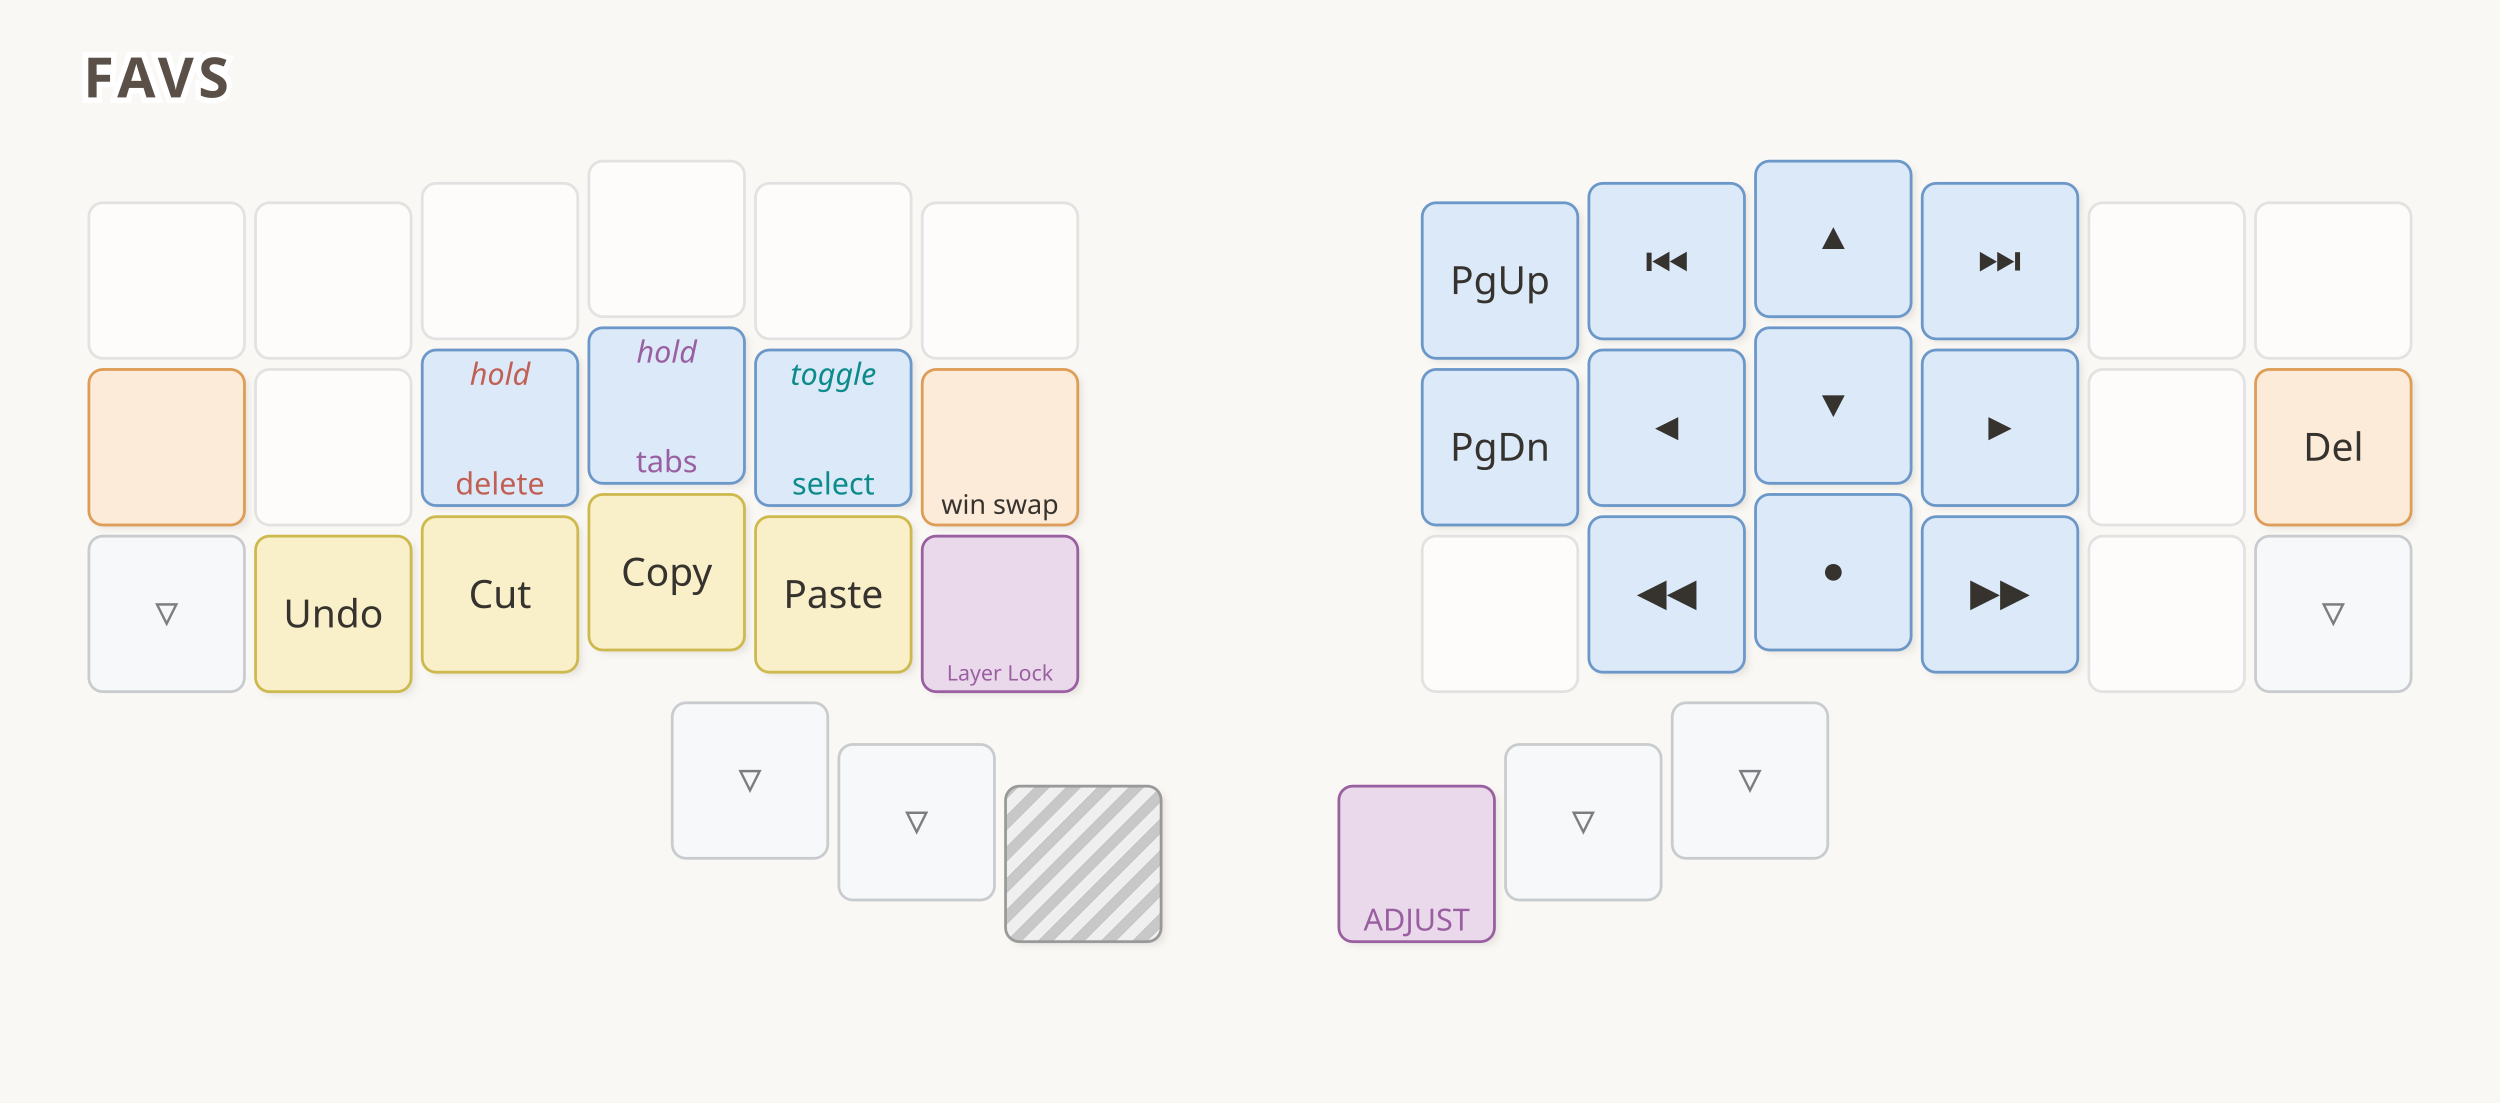
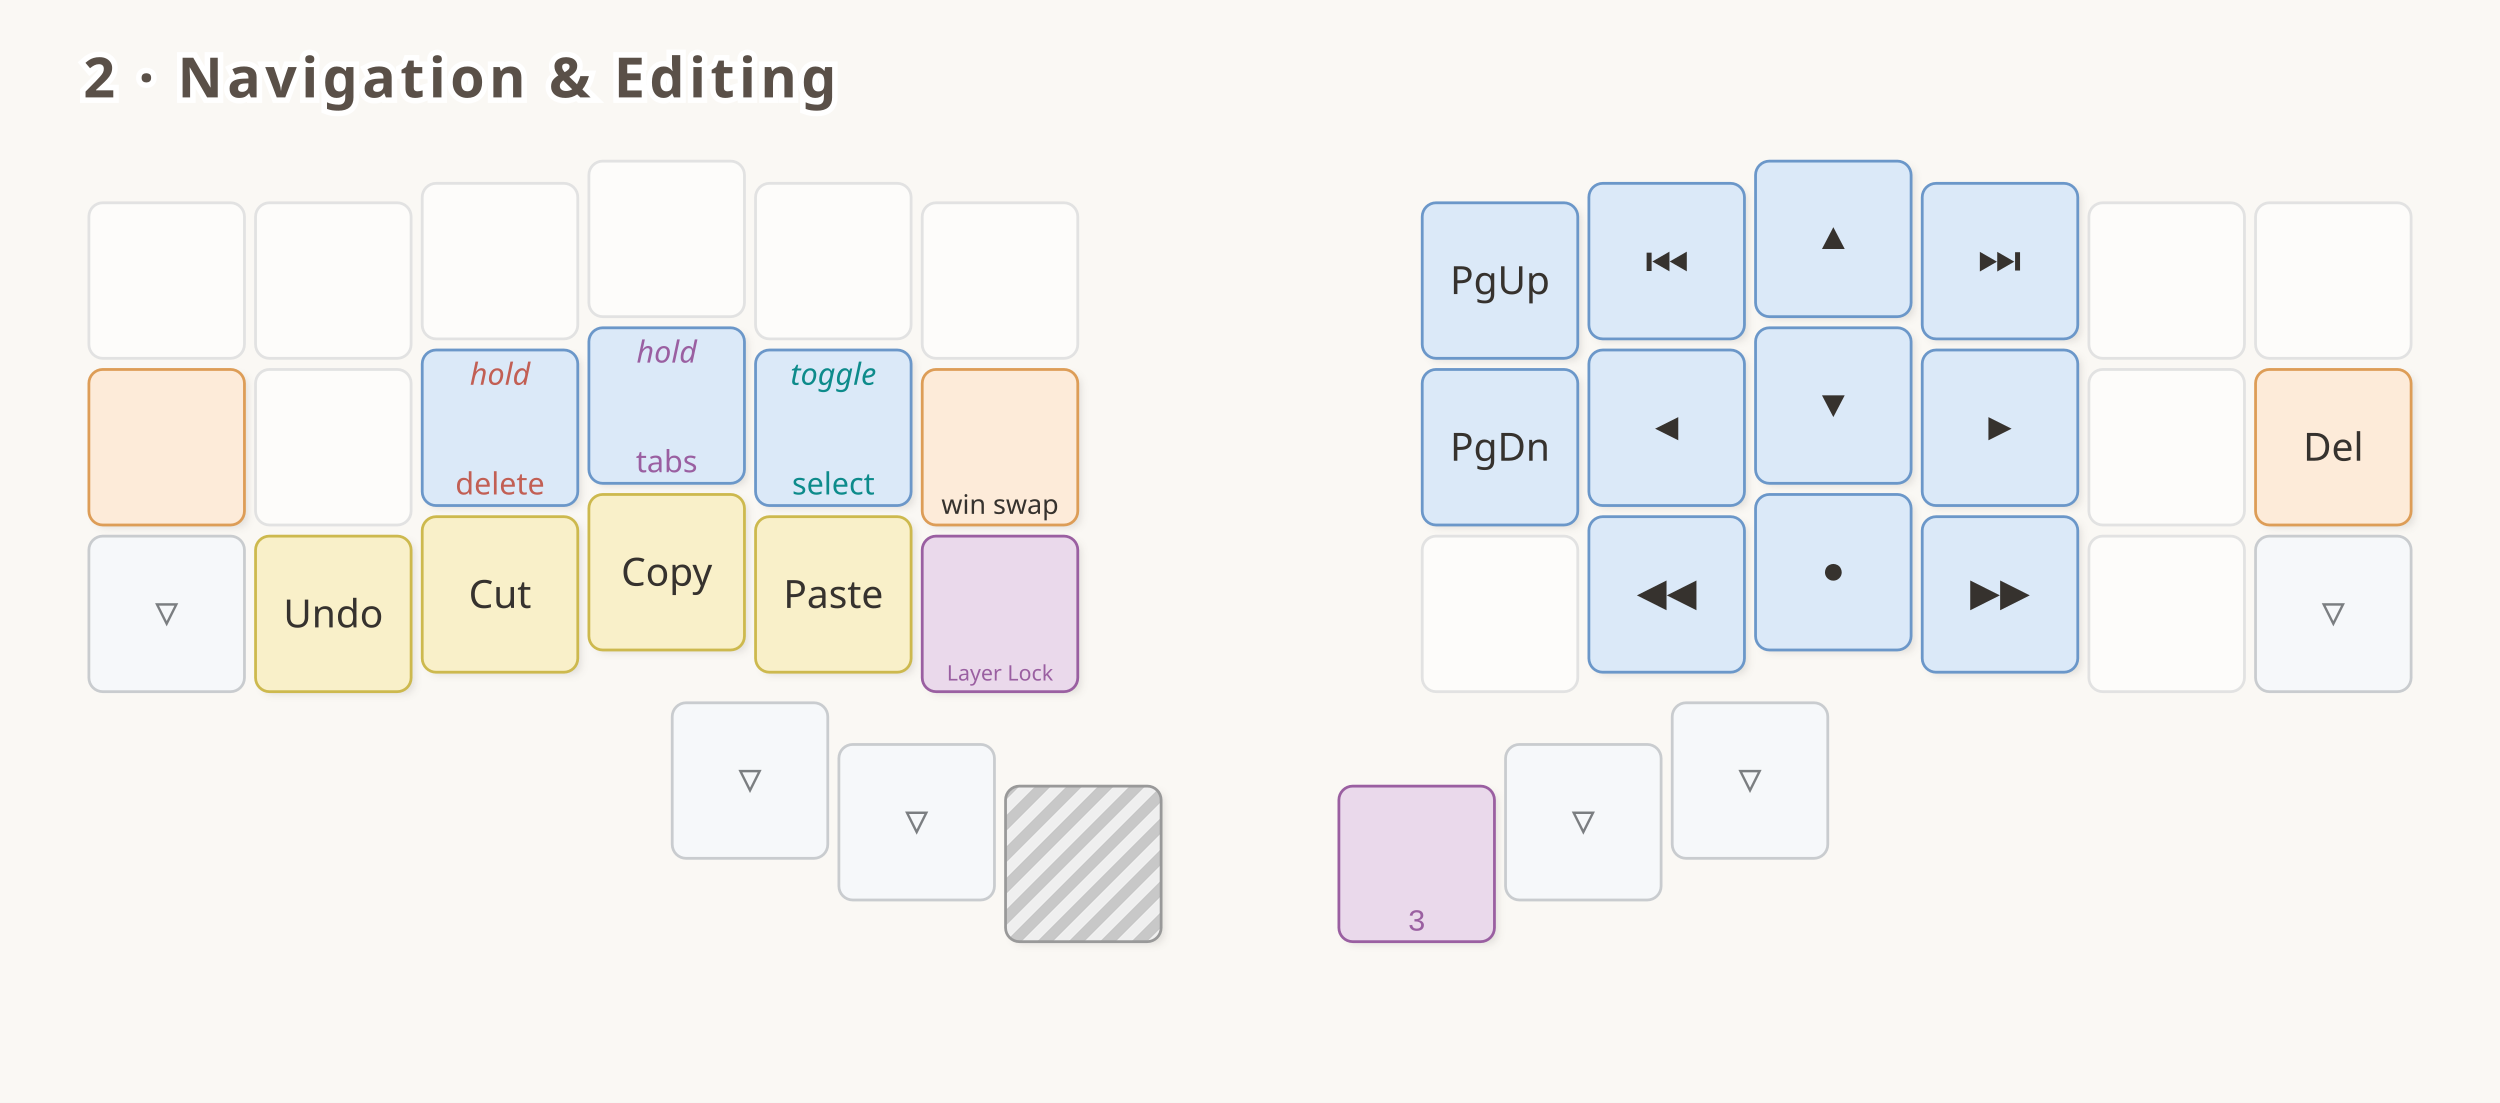
<svg xmlns="http://www.w3.org/2000/svg" xmlns:xlink="http://www.w3.org/1999/xlink" width="900" height="397" viewBox="0 0 900 397" class="keymap">
  <defs>
    <filter id="sh" x="-50%" y="-50%" width="200%" height="200%" color-interpolation-filters="sRGB">
      <feGaussianBlur stdDeviation="1.6" />
    </filter>
  </defs>
  <rect x="0" y="0" width="100%" height="100%" fill="#faf8f4" />
  <defs>/* start glyphs */
<svg id="mdi:backspace-outline">
      <svg id="mdi-backspace-outline" viewBox="0 0 24 24">
        <path d="M19,15.59L17.59,17L14,13.41L10.41,17L9,15.59L12.59,12L9,8.41L10.41,7L14,10.59L17.59,7L19,8.41L15.41,12L19,15.59M22,3A2,2 0 0,1 24,5V19A2,2 0 0,1 22,21H7C6.31,21 5.77,20.64 5.41,20.11L0,12L5.41,3.88C5.77,3.35 6.31,3 7,3H22M22,5H7L2.28,12L7,19H22V5Z" />
        <defs>
          <pattern id="stripes" patternUnits="userSpaceOnUse" width="8" height="8" patternTransform="rotate(45)">
            <rect width="8" height="8" fill="#efefef" />
            <rect width="4" height="8" fill="#c8c8c8" />
          </pattern>
        </defs>
      </svg>
      <defs>
        <pattern id="stripes" patternUnits="userSpaceOnUse" width="8" height="8" patternTransform="rotate(45)">
          <rect width="8" height="8" fill="#efefef" />
          <rect width="4" height="8" fill="#c8c8c8" />
        </pattern>
      </defs>
    </svg>
    <svg id="mdi:keyboard-esc">
      <svg id="mdi-keyboard-esc" viewBox="0 0 24 24">
        <path d="M1 7H7V9H3V11H7V13H3V15H7V17H1V7M11 7H15V9H11V11H13C14.11 11 15 11.9 15 13V15C15 16.11 14.11 17 13 17H9V15H13V13H11C9.9 13 9 12.11 9 11V9C9 7.9 9.9 7 11 7M19 7H21C22.11 7 23 7.9 23 9V10H21V9H19V15H21V14H23V15C23 16.11 22.11 17 21 17H19C17.9 17 17 16.11 17 15V9C17 7.9 17.9 7 19 7Z" />
        <defs>
          <pattern id="stripes" patternUnits="userSpaceOnUse" width="8" height="8" patternTransform="rotate(45)">
            <rect width="8" height="8" fill="#efefef" />
            <rect width="4" height="8" fill="#c8c8c8" />
          </pattern>
        </defs>
      </svg>
      <defs>
        <pattern id="stripes" patternUnits="userSpaceOnUse" width="8" height="8" patternTransform="rotate(45)">
          <rect width="8" height="8" fill="#efefef" />
          <rect width="4" height="8" fill="#c8c8c8" />
        </pattern>
      </defs>
    </svg>
    <svg id="mdi:layers-triple-outline">
      <svg id="mdi-layers-triple-outline" viewBox="0 0 24 24">
        <path d="M12 16.54L19.37 10.8L21 12.07L12 19.07L3 12.07L4.62 10.81L12 16.54M12 14L3 7L12 0L21 7L12 14M12 2.53L6.26 7L12 11.47L17.74 7L12 2.53M12 21.47L19.37 15.73L21 17L12 24L3 17L4.62 15.74L12 21.47" />
        <defs>
          <pattern id="stripes" patternUnits="userSpaceOnUse" width="8" height="8" patternTransform="rotate(45)">
            <rect width="8" height="8" fill="#efefef" />
            <rect width="4" height="8" fill="#c8c8c8" />
          </pattern>
        </defs>
      </svg>
      <defs>
        <pattern id="stripes" patternUnits="userSpaceOnUse" width="8" height="8" patternTransform="rotate(45)">
          <rect width="8" height="8" fill="#efefef" />
          <rect width="4" height="8" fill="#c8c8c8" />
        </pattern>
      </defs>
    </svg>
    <svg id="mdi:lock-outline">
      <svg id="mdi-lock-outline" viewBox="0 0 24 24">
        <path d="M12,17C10.89,17 10,16.1 10,15C10,13.89 10.89,13 12,13A2,2 0 0,1 14,15A2,2 0 0,1 12,17M18,20V10H6V20H18M18,8A2,2 0 0,1 20,10V20A2,2 0 0,1 18,22H6C4.89,22 4,21.1 4,20V10C4,8.89 4.89,8 6,8H7V6A5,5 0 0,1 12,1A5,5 0 0,1 17,6V8H18M12,3A3,3 0 0,0 9,6V8H15V6A3,3 0 0,0 12,3Z" />
        <defs>
          <pattern id="stripes" patternUnits="userSpaceOnUse" width="8" height="8" patternTransform="rotate(45)">
            <rect width="8" height="8" fill="#efefef" />
            <rect width="4" height="8" fill="#c8c8c8" />
          </pattern>
        </defs>
      </svg>
      <defs>
        <pattern id="stripes" patternUnits="userSpaceOnUse" width="8" height="8" patternTransform="rotate(45)">
          <rect width="8" height="8" fill="#efefef" />
          <rect width="4" height="8" fill="#c8c8c8" />
        </pattern>
      </defs>
    </svg>
    <svg id="mdi:selection">
      <svg id="mdi-selection" viewBox="0 0 24 24">
        <path d="M2,4C2,2.89 2.9,2 4,2H7V4H4V7H2V4M22,4V7H20V4H17V2H20A2,2 0 0,1 22,4M20,20V17H22V20C22,21.11 21.1,22 20,22H17V20H20M2,20V17H4V20H7V22H4A2,2 0 0,1 2,20M10,2H14V4H10V2M10,20H14V22H10V20M20,10H22V14H20V10M2,10H4V14H2V10Z" />
        <defs>
          <pattern id="stripes" patternUnits="userSpaceOnUse" width="8" height="8" patternTransform="rotate(45)">
            <rect width="8" height="8" fill="#efefef" />
            <rect width="4" height="8" fill="#c8c8c8" />
          </pattern>
        </defs>
      </svg>
      <defs>
        <pattern id="stripes" patternUnits="userSpaceOnUse" width="8" height="8" patternTransform="rotate(45)">
          <rect width="8" height="8" fill="#efefef" />
          <rect width="4" height="8" fill="#c8c8c8" />
        </pattern>
      </defs>
    </svg>
    <svg id="mdi:swap-horizontal">
      <svg id="mdi-swap-horizontal" viewBox="0 0 24 24">
        <path d="M21,9L17,5V8H10V10H17V13M7,11L3,15L7,19V16H14V14H7V11Z" />
        <defs>
          <pattern id="stripes" patternUnits="userSpaceOnUse" width="8" height="8" patternTransform="rotate(45)">
            <rect width="8" height="8" fill="#efefef" />
            <rect width="4" height="8" fill="#c8c8c8" />
          </pattern>
        </defs>
      </svg>
      <defs>
        <pattern id="stripes" patternUnits="userSpaceOnUse" width="8" height="8" patternTransform="rotate(45)">
          <rect width="8" height="8" fill="#efefef" />
          <rect width="4" height="8" fill="#c8c8c8" />
        </pattern>
      </defs>
    </svg>
    <svg id="mdi:tab">
      <svg id="mdi-tab" viewBox="0 0 24 24">
        <path d="M21,3H3A2,2 0 0,0 1,5V19A2,2 0 0,0 3,21H21A2,2 0 0,0 23,19V5A2,2 0 0,0 21,3M21,19H3V5H13V9H21V19Z" />
        <defs>
          <pattern id="stripes" patternUnits="userSpaceOnUse" width="8" height="8" patternTransform="rotate(45)">
            <rect width="8" height="8" fill="#efefef" />
            <rect width="4" height="8" fill="#c8c8c8" />
          </pattern>
        </defs>
      </svg>
      <defs>
        <pattern id="stripes" patternUnits="userSpaceOnUse" width="8" height="8" patternTransform="rotate(45)">
          <rect width="8" height="8" fill="#efefef" />
          <rect width="4" height="8" fill="#c8c8c8" />
        </pattern>
      </defs>
    </svg>
  </defs>/* end glyphs */
<style>/* inherit to force styles through use tags */
svg path {
    fill: inherit;
}

/* font and background color specifications */
svg.keymap {
    font-family: 'Source Sans 3','Source Sans Pro',sans-serif;
    font-size: 14px;
    font-kerning: normal;
    text-rendering: optimizeLegibility;
    fill: #24292e;
}

/* default key styling */
rect.key {
    fill: #f6f8fa;
}

rect.key, rect.combo {
    stroke: #c9cccf;
    stroke-width: 1;
}

/* default key side styling, only used is draw_key_sides is set */
rect.side {
    filter: brightness(90%);
}

/* color accent for combo boxes */
rect.combo, rect.combo-separate {
    fill: #cdf;
}

/* color accent for held keys */
rect.held, rect.combo.held {
    fill: #fdd;
}

/* color accent for ghost (optional) keys */
rect.ghost, rect.combo.ghost {
    stroke-dasharray: 4, 4;
    stroke-width: 2;
}

text {
    text-anchor: middle;
    dominant-baseline: middle;
}

/* styling for layer labels */
text.label {
    font-weight: 600;
    font-size: 20px;
    letter-spacing: 0.08em;
    fill: #5a5048;
    text-anchor: start;
    stroke: white;
    stroke-width: 4;
    paint-order: stroke;
}

/* styling for optional footer */
text.footer {
    text-anchor: end;
    dominant-baseline: auto;
    stroke: white;
    stroke-width: 4;
    paint-order: stroke;
}

/* styling for combo tap, and key non-tap label text */
text.combo, text.hold, text.shifted, text.left, text.right, text.tl, text.tr, text.bl, text.br {
    font-size: 11px;
}

text.hold, text.bl, text.br {
    text-anchor: middle;
    dominant-baseline: auto;
}

text.shifted, text.tl, text.tr {
    text-anchor: middle;
    dominant-baseline: hanging;
}

text.left, text.tl, text.bl {
    text-anchor: start;
}

text.right, text.tr, text.br {
    text-anchor: end;
}

text.layer-activator {
    text-decoration: underline;
}

/* styling for hold/shifted label text in combo box */
text.combo.hold, text.combo.shifted, text.combo.left, text.combo.right {
    font-size: 8px;
}

/* lighter symbol for transparent keys */
text.trans {
    fill: #7b7e81;
}

/* styling for combo dendrons */
path.combo {
    stroke-width: 1;
    stroke: gray;
    fill: none;
}

/* Start Tabler Icons Cleanup */
/* cannot use height/width with glyphs */
.icon-tabler &gt; path {
    fill: inherit;
    stroke: inherit;
    stroke-width: 2;
}
/* hide tabler's default box */
.icon-tabler &gt; path[stroke="none"][fill="none"] {
    visibility: hidden;
}
/* End Tabler Icons Cleanup */

/* Two-tier palette: pale fills = content regions (ambient), vivid = behavior */
/* Tier 1 - ambient content categories (default dark text) */
/* Palette: grey = alphas/trans (default), white = unused, green = symbols,
   purple = layers, blue = navigation (incl. latches), orange = everything else */
svg.keymap { fill: #36322e; }
.key.none ret.key { fill: white; }
.key.none rect.key { fill: white; opacity: 50%; }
.key.symbol rect.key { fill: #e9f5f0; stroke: #bedfd2; }
.key.layer rect.key { fill: #ead9eb; stroke: #9a5fa1; }
.key.layer.tap, .key.layer.hold, .key.layer.shifted { fill: #9a5fa1; }
.key.nav rect.key { fill: #dbe9f8; stroke: #6b97c9; }
.key.delhold.tap, .key.delhold.hold, .key.delhold.shifted { fill: #c25f54; }
.key.selmode.tap, .key.selmode.hold, .key.selmode.shifted { fill: #0d8b8b; }
.key.tabmode.tap, .key.tabmode.hold, .key.tabmode.shifted { fill: #9a5fa1; }
.key.mode.shifted { font-style: italic; }
.key.editing rect.key, .key.state rect.key, .key.danger rect.key, .key.modifier rect.key { fill: #fdebd9; stroke: #dd9d57; }
.key.system rect.key { fill: #f9f0c9; stroke: #cdb94e; }
.key.modifier.tap, .key.modifier.hold, .key.modifier.shifted { fill: #b06c1f; }
.key.modtap.hold { fill: #4a7ab8; font-weight: bold; }
.key.metakey.tap { font-size: 21px; }
.key.lineedge.tap { font-size: 25px; }
.key.held rect.key { fill: url(#stripes); stroke: #999999; }
.combo.state rect.key { fill: #fdebd9; stroke: #dd9d57; }
.combo.symbol rect.key { fill: #e9f5f0; stroke: #bedfd2; }
.key.shifted { transform: translateY(2px); }
.key.hold {transform: translateY(-2px); }
</style>
-   <g transform="translate(30, 0)" class="layer-FAVS">
-     <text x="0" y="28" class="label" id="FAVS">FAVS</text>
+   <g transform="translate(30, 0)" class="layer-2 · Navigation &amp; Editing">
+     <text x="0" y="28" class="label" id="Navigation--Editing">2 · Navigation &amp; Editing</text>
    <g transform="translate(0, 56)">
      <g transform="translate(30, 45)" class="key none keypos-0">
        <rect rx="5" ry="5" x="-28" y="-28" width="56" height="56" class="key none" />
      </g>
      <g transform="translate(90, 45)" class="key none keypos-1">
        <rect rx="5" ry="5" x="-28" y="-28" width="56" height="56" class="key none" />
      </g>
      <g transform="translate(150, 38)" class="key none keypos-2">
        <rect rx="5" ry="5" x="-28" y="-28" width="56" height="56" class="key none" />
      </g>
      <g transform="translate(210, 30)" class="key none keypos-3">
        <rect rx="5" ry="5" x="-28" y="-28" width="56" height="56" class="key none" />
      </g>
      <g transform="translate(270, 38)" class="key none keypos-4">
        <rect rx="5" ry="5" x="-28" y="-28" width="56" height="56" class="key none" />
      </g>
      <g transform="translate(330, 45)" class="key none keypos-5">
        <rect rx="5" ry="5" x="-28" y="-28" width="56" height="56" class="key none" />
      </g>
      <g transform="translate(510, 45)" class="key nav keypos-6">
        <rect x="-25.2" y="-25.5" width="54" height="54" rx="3" ry="3" fill="#3a2f25" opacity="0.16" filter="url(#sh)" />
        <rect rx="5" ry="5" x="-28" y="-28" width="56" height="56" class="key nav" />
        <text x="0" y="0" class="key nav tap">PgUp</text>
      </g>
      <g transform="translate(570, 38)" class="key nav lineedge keypos-7">
        <rect x="-25.2" y="-25.5" width="54" height="54" rx="3" ry="3" fill="#3a2f25" opacity="0.16" filter="url(#sh)" />
        <rect rx="5" ry="5" x="-28" y="-28" width="56" height="56" class="key nav lineedge" />
        <text style="font-family:SFMono-Regular,Consolas,Liberation Mono,Menlo,monospace" x="0" y="0" class="key nav lineedge tap">⏮</text>
      </g>
      <g transform="translate(630, 30)" class="key nav keypos-8">
        <rect x="-25.2" y="-25.5" width="54" height="54" rx="3" ry="3" fill="#3a2f25" opacity="0.16" filter="url(#sh)" />
        <rect rx="5" ry="5" x="-28" y="-28" width="56" height="56" class="key nav" />
        <text style="font-family:SFMono-Regular,Consolas,Liberation Mono,Menlo,monospace" x="0" y="0" class="key nav tap">▲</text>
      </g>
      <g transform="translate(690, 38)" class="key nav lineedge keypos-9">
        <rect x="-25.2" y="-25.5" width="54" height="54" rx="3" ry="3" fill="#3a2f25" opacity="0.16" filter="url(#sh)" />
        <rect rx="5" ry="5" x="-28" y="-28" width="56" height="56" class="key nav lineedge" />
        <text style="font-family:SFMono-Regular,Consolas,Liberation Mono,Menlo,monospace" x="0" y="0" class="key nav lineedge tap">⏭</text>
      </g>
      <g transform="translate(750, 45)" class="key none keypos-10">
        <rect rx="5" ry="5" x="-28" y="-28" width="56" height="56" class="key none" />
      </g>
      <g transform="translate(810, 45)" class="key none keypos-11">
        <rect rx="5" ry="5" x="-28" y="-28" width="56" height="56" class="key none" />
      </g>
      <g transform="translate(30, 105)" class="key editing keypos-12">
        <rect x="-25.2" y="-25.5" width="54" height="54" rx="3" ry="3" fill="#3a2f25" opacity="0.16" filter="url(#sh)" />
        <rect rx="5" ry="5" x="-28" y="-28" width="56" height="56" class="key editing" />
        <use href="#mdi:keyboard-esc" xlink:href="#mdi:keyboard-esc" x="-7" y="-7" height="14" width="14.0" class="key editing tap glyph mdi:keyboard-esc" />
      </g>
      <g transform="translate(90, 105)" class="key none keypos-13">
        <rect rx="5" ry="5" x="-28" y="-28" width="56" height="56" class="key none" />
      </g>
      <g transform="translate(150, 98)" class="key nav delhold mode keypos-14">
        <rect x="-25.2" y="-25.5" width="54" height="54" rx="3" ry="3" fill="#3a2f25" opacity="0.16" filter="url(#sh)" />
        <rect rx="5" ry="5" x="-28" y="-28" width="56" height="56" class="key nav delhold mode" />
        <use href="#mdi:backspace-outline" xlink:href="#mdi:backspace-outline" x="-7" y="-7" height="14" width="14.0" class="key nav delhold mode tap glyph mdi:backspace-outline" />
        <text x="0" y="26" class="key nav delhold mode hold">delete</text>
        <text x="0" y="-26" class="key nav delhold mode shifted">hold</text>
      </g>
      <g transform="translate(210, 90)" class="key nav tabmode mode keypos-15">
        <rect x="-25.2" y="-25.5" width="54" height="54" rx="3" ry="3" fill="#3a2f25" opacity="0.16" filter="url(#sh)" />
        <rect rx="5" ry="5" x="-28" y="-28" width="56" height="56" class="key nav tabmode mode" />
        <use href="#mdi:tab" xlink:href="#mdi:tab" x="-7" y="-7" height="14" width="14.0" class="key nav tabmode mode tap glyph mdi:tab" />
        <text x="0" y="26" class="key nav tabmode mode hold">tabs</text>
        <text x="0" y="-26" class="key nav tabmode mode shifted">hold</text>
      </g>
      <g transform="translate(270, 98)" class="key nav selmode mode keypos-16">
        <rect x="-25.2" y="-25.5" width="54" height="54" rx="3" ry="3" fill="#3a2f25" opacity="0.16" filter="url(#sh)" />
        <rect rx="5" ry="5" x="-28" y="-28" width="56" height="56" class="key nav selmode mode" />
        <use href="#mdi:selection" xlink:href="#mdi:selection" x="-7" y="-7" height="14" width="14.0" class="key nav selmode mode tap glyph mdi:selection" />
        <text x="0" y="26" class="key nav selmode mode hold">select</text>
        <text x="0" y="-26" class="key nav selmode mode shifted">toggle</text>
      </g>
      <g transform="translate(330, 105)" class="key state keypos-17">
        <rect x="-25.2" y="-25.5" width="54" height="54" rx="3" ry="3" fill="#3a2f25" opacity="0.16" filter="url(#sh)" />
        <rect rx="5" ry="5" x="-28" y="-28" width="56" height="56" class="key state" />
        <use href="#mdi:swap-horizontal" xlink:href="#mdi:swap-horizontal" x="-7" y="-7" height="14" width="14.0" class="key state tap glyph mdi:swap-horizontal" />
        <text x="0" y="26" class="key state hold">
          <tspan style="font-size: 88%">win swap</tspan>
        </text>
      </g>
      <g transform="translate(510, 105)" class="key nav keypos-18">
        <rect x="-25.2" y="-25.5" width="54" height="54" rx="3" ry="3" fill="#3a2f25" opacity="0.16" filter="url(#sh)" />
        <rect rx="5" ry="5" x="-28" y="-28" width="56" height="56" class="key nav" />
        <text x="0" y="0" class="key nav tap">PgDn</text>
      </g>
      <g transform="translate(570, 98)" class="key nav keypos-19">
        <rect x="-25.2" y="-25.5" width="54" height="54" rx="3" ry="3" fill="#3a2f25" opacity="0.16" filter="url(#sh)" />
        <rect rx="5" ry="5" x="-28" y="-28" width="56" height="56" class="key nav" />
        <text style="font-family:SFMono-Regular,Consolas,Liberation Mono,Menlo,monospace" x="0" y="0" class="key nav tap">◀</text>
      </g>
      <g transform="translate(630, 90)" class="key nav keypos-20">
        <rect x="-25.2" y="-25.5" width="54" height="54" rx="3" ry="3" fill="#3a2f25" opacity="0.16" filter="url(#sh)" />
        <rect rx="5" ry="5" x="-28" y="-28" width="56" height="56" class="key nav" />
        <text style="font-family:SFMono-Regular,Consolas,Liberation Mono,Menlo,monospace" x="0" y="0" class="key nav tap">▼</text>
      </g>
      <g transform="translate(690, 98)" class="key nav keypos-21">
        <rect x="-25.2" y="-25.5" width="54" height="54" rx="3" ry="3" fill="#3a2f25" opacity="0.16" filter="url(#sh)" />
        <rect rx="5" ry="5" x="-28" y="-28" width="56" height="56" class="key nav" />
        <text style="font-family:SFMono-Regular,Consolas,Liberation Mono,Menlo,monospace" x="0" y="0" class="key nav tap">▶</text>
      </g>
      <g transform="translate(750, 105)" class="key none keypos-22">
        <rect rx="5" ry="5" x="-28" y="-28" width="56" height="56" class="key none" />
      </g>
      <g transform="translate(810, 105)" class="key editing keypos-23">
        <rect x="-25.2" y="-25.5" width="54" height="54" rx="3" ry="3" fill="#3a2f25" opacity="0.16" filter="url(#sh)" />
        <rect rx="5" ry="5" x="-28" y="-28" width="56" height="56" class="key editing" />
        <text x="0" y="0" class="key editing tap">Del</text>
      </g>
      <g transform="translate(30, 165)" class="key trans keypos-24">
        <rect rx="5" ry="5" x="-28" y="-28" width="56" height="56" class="key trans" />
        <text style="font-family:SFMono-Regular,Consolas,Liberation Mono,Menlo,monospace" x="0" y="0" class="key trans tap">▽</text>
      </g>
      <g transform="translate(90, 165)" class="key system keypos-25">
        <rect x="-25.2" y="-25.5" width="54" height="54" rx="3" ry="3" fill="#3a2f25" opacity="0.16" filter="url(#sh)" />
        <rect rx="5" ry="5" x="-28" y="-28" width="56" height="56" class="key system" />
        <text x="0" y="0" class="key system tap">Undo</text>
      </g>
      <g transform="translate(150, 158)" class="key system keypos-26">
        <rect x="-25.2" y="-25.5" width="54" height="54" rx="3" ry="3" fill="#3a2f25" opacity="0.16" filter="url(#sh)" />
        <rect rx="5" ry="5" x="-28" y="-28" width="56" height="56" class="key system" />
        <text x="0" y="0" class="key system tap">Cut</text>
      </g>
      <g transform="translate(210, 150)" class="key system keypos-27">
        <rect x="-25.2" y="-25.5" width="54" height="54" rx="3" ry="3" fill="#3a2f25" opacity="0.16" filter="url(#sh)" />
        <rect rx="5" ry="5" x="-28" y="-28" width="56" height="56" class="key system" />
        <text x="0" y="0" class="key system tap">Copy</text>
      </g>
      <g transform="translate(270, 158)" class="key system keypos-28">
        <rect x="-25.2" y="-25.5" width="54" height="54" rx="3" ry="3" fill="#3a2f25" opacity="0.16" filter="url(#sh)" />
        <rect rx="5" ry="5" x="-28" y="-28" width="56" height="56" class="key system" />
        <text x="0" y="0" class="key system tap">Paste</text>
      </g>
      <g transform="translate(330, 165)" class="key layer keypos-29">
        <rect x="-25.2" y="-25.5" width="54" height="54" rx="3" ry="3" fill="#3a2f25" opacity="0.16" filter="url(#sh)" />
        <rect rx="5" ry="5" x="-28" y="-28" width="56" height="56" class="key layer" />
        <use href="#mdi:lock-outline" xlink:href="#mdi:lock-outline" x="-7" y="-7" height="14" width="14.0" class="key layer tap glyph mdi:lock-outline" />
        <text x="0" y="26" class="key layer hold">
          <tspan style="font-size: 70%">Layer Lock</tspan>
        </text>
      </g>
      <g transform="translate(510, 165)" class="key none keypos-30">
        <rect rx="5" ry="5" x="-28" y="-28" width="56" height="56" class="key none" />
      </g>
      <g transform="translate(570, 158)" class="key nav keypos-31">
        <rect x="-25.2" y="-25.5" width="54" height="54" rx="3" ry="3" fill="#3a2f25" opacity="0.16" filter="url(#sh)" />
        <rect rx="5" ry="5" x="-28" y="-28" width="56" height="56" class="key nav" />
        <text x="0" y="0" class="key nav tap">◀◀</text>
      </g>
      <g transform="translate(630, 150)" class="key nav keypos-32">
        <rect x="-25.2" y="-25.5" width="54" height="54" rx="3" ry="3" fill="#3a2f25" opacity="0.16" filter="url(#sh)" />
        <rect rx="5" ry="5" x="-28" y="-28" width="56" height="56" class="key nav" />
        <text style="font-family:SFMono-Regular,Consolas,Liberation Mono,Menlo,monospace" x="0" y="0" class="key nav tap">●</text>
      </g>
      <g transform="translate(690, 158)" class="key nav keypos-33">
        <rect x="-25.2" y="-25.5" width="54" height="54" rx="3" ry="3" fill="#3a2f25" opacity="0.16" filter="url(#sh)" />
        <rect rx="5" ry="5" x="-28" y="-28" width="56" height="56" class="key nav" />
        <text x="0" y="0" class="key nav tap">▶▶</text>
      </g>
      <g transform="translate(750, 165)" class="key none keypos-34">
        <rect rx="5" ry="5" x="-28" y="-28" width="56" height="56" class="key none" />
      </g>
      <g transform="translate(810, 165)" class="key trans keypos-35">
        <rect rx="5" ry="5" x="-28" y="-28" width="56" height="56" class="key trans" />
        <text style="font-family:SFMono-Regular,Consolas,Liberation Mono,Menlo,monospace" x="0" y="0" class="key trans tap">▽</text>
      </g>
      <g transform="translate(240, 225)" class="key trans keypos-36">
        <rect rx="5" ry="5" x="-28" y="-28" width="56" height="56" class="key trans" />
        <text style="font-family:SFMono-Regular,Consolas,Liberation Mono,Menlo,monospace" x="0" y="0" class="key trans tap">▽</text>
      </g>
      <g transform="translate(300, 240)" class="key trans keypos-37">
        <rect rx="5" ry="5" x="-28" y="-28" width="56" height="56" class="key trans" />
        <text style="font-family:SFMono-Regular,Consolas,Liberation Mono,Menlo,monospace" x="0" y="0" class="key trans tap">▽</text>
      </g>
      <g transform="translate(360, 255)" class="key held keypos-38">
        <rect x="-25.2" y="-25.5" width="54" height="54" rx="3" ry="3" fill="#3a2f25" opacity="0.16" filter="url(#sh)" />
        <rect rx="5" ry="5" x="-28" y="-28" width="56" height="56" class="key held" />
      </g>
      <g transform="translate(480, 255)" class="key layer keypos-39">
        <rect x="-25.2" y="-25.5" width="54" height="54" rx="3" ry="3" fill="#3a2f25" opacity="0.16" filter="url(#sh)" />
        <rect rx="5" ry="5" x="-28" y="-28" width="56" height="56" class="key layer" />
        <use href="#mdi:layers-triple-outline" xlink:href="#mdi:layers-triple-outline" x="-7" y="-7" height="14" width="14.0" class="key layer tap glyph mdi:layers-triple-outline" />
-         <text x="0" y="26" class="key layer hold">ADJUST</text>
+         <text style="font-family:SFMono-Regular,Consolas,Liberation Mono,Menlo,monospace" x="0" y="26" class="key layer hold">3</text>
      </g>
      <g transform="translate(540, 240)" class="key trans keypos-40">
        <rect rx="5" ry="5" x="-28" y="-28" width="56" height="56" class="key trans" />
        <text style="font-family:SFMono-Regular,Consolas,Liberation Mono,Menlo,monospace" x="0" y="0" class="key trans tap">▽</text>
      </g>
      <g transform="translate(600, 225)" class="key trans keypos-41">
        <rect rx="5" ry="5" x="-28" y="-28" width="56" height="56" class="key trans" />
        <text style="font-family:SFMono-Regular,Consolas,Liberation Mono,Menlo,monospace" x="0" y="0" class="key trans tap">▽</text>
      </g>
    </g>
  </g>
  <defs>
    <pattern id="stripes" patternUnits="userSpaceOnUse" width="8" height="8" patternTransform="rotate(45)">
      <rect width="8" height="8" fill="#efefef" />
      <rect width="4" height="8" fill="#c8c8c8" />
    </pattern>
  </defs>
</svg>
